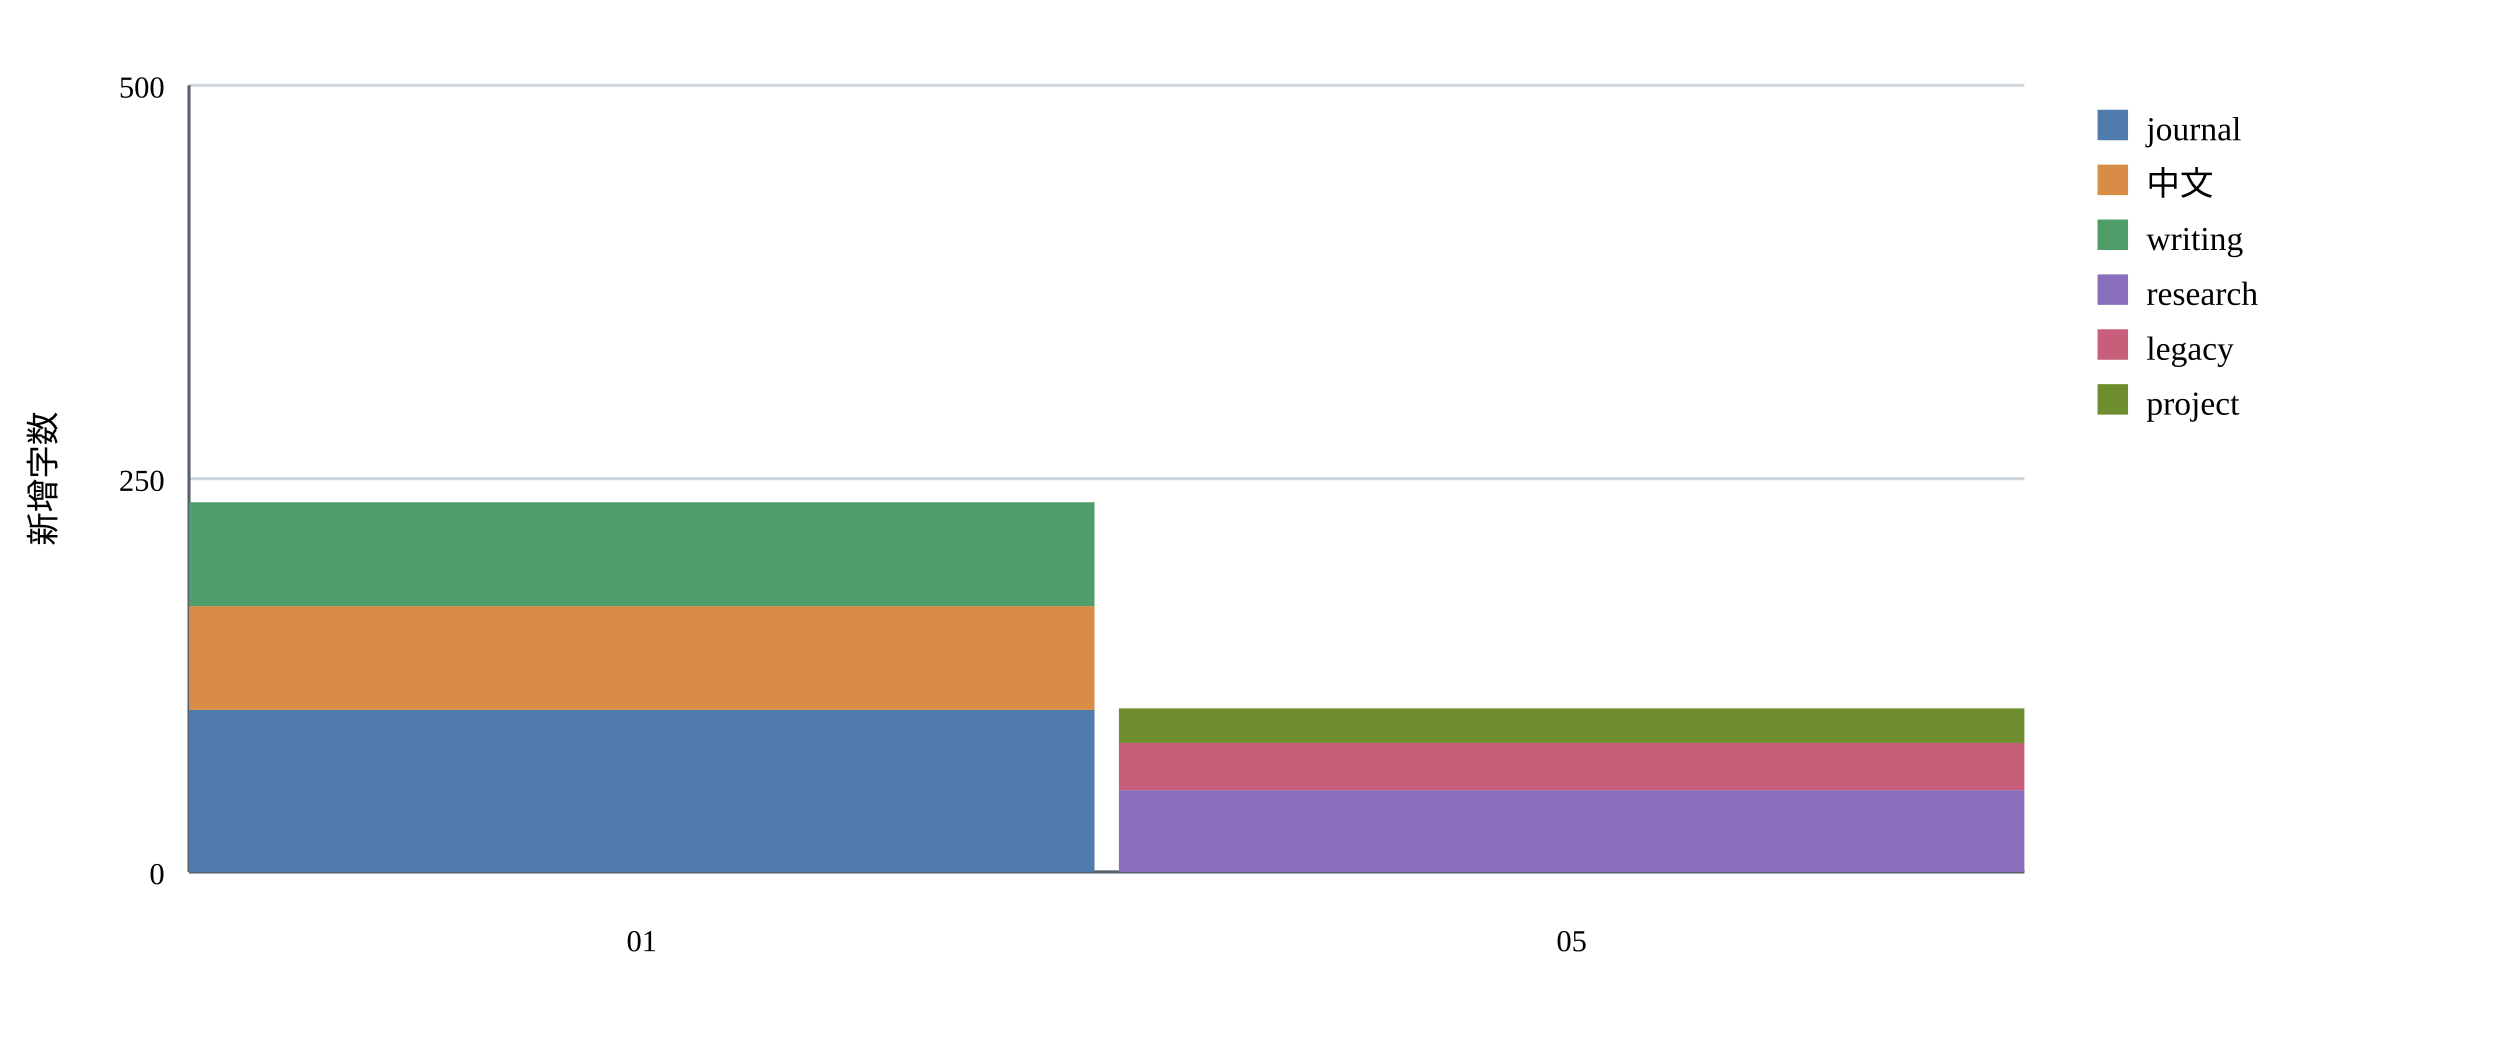
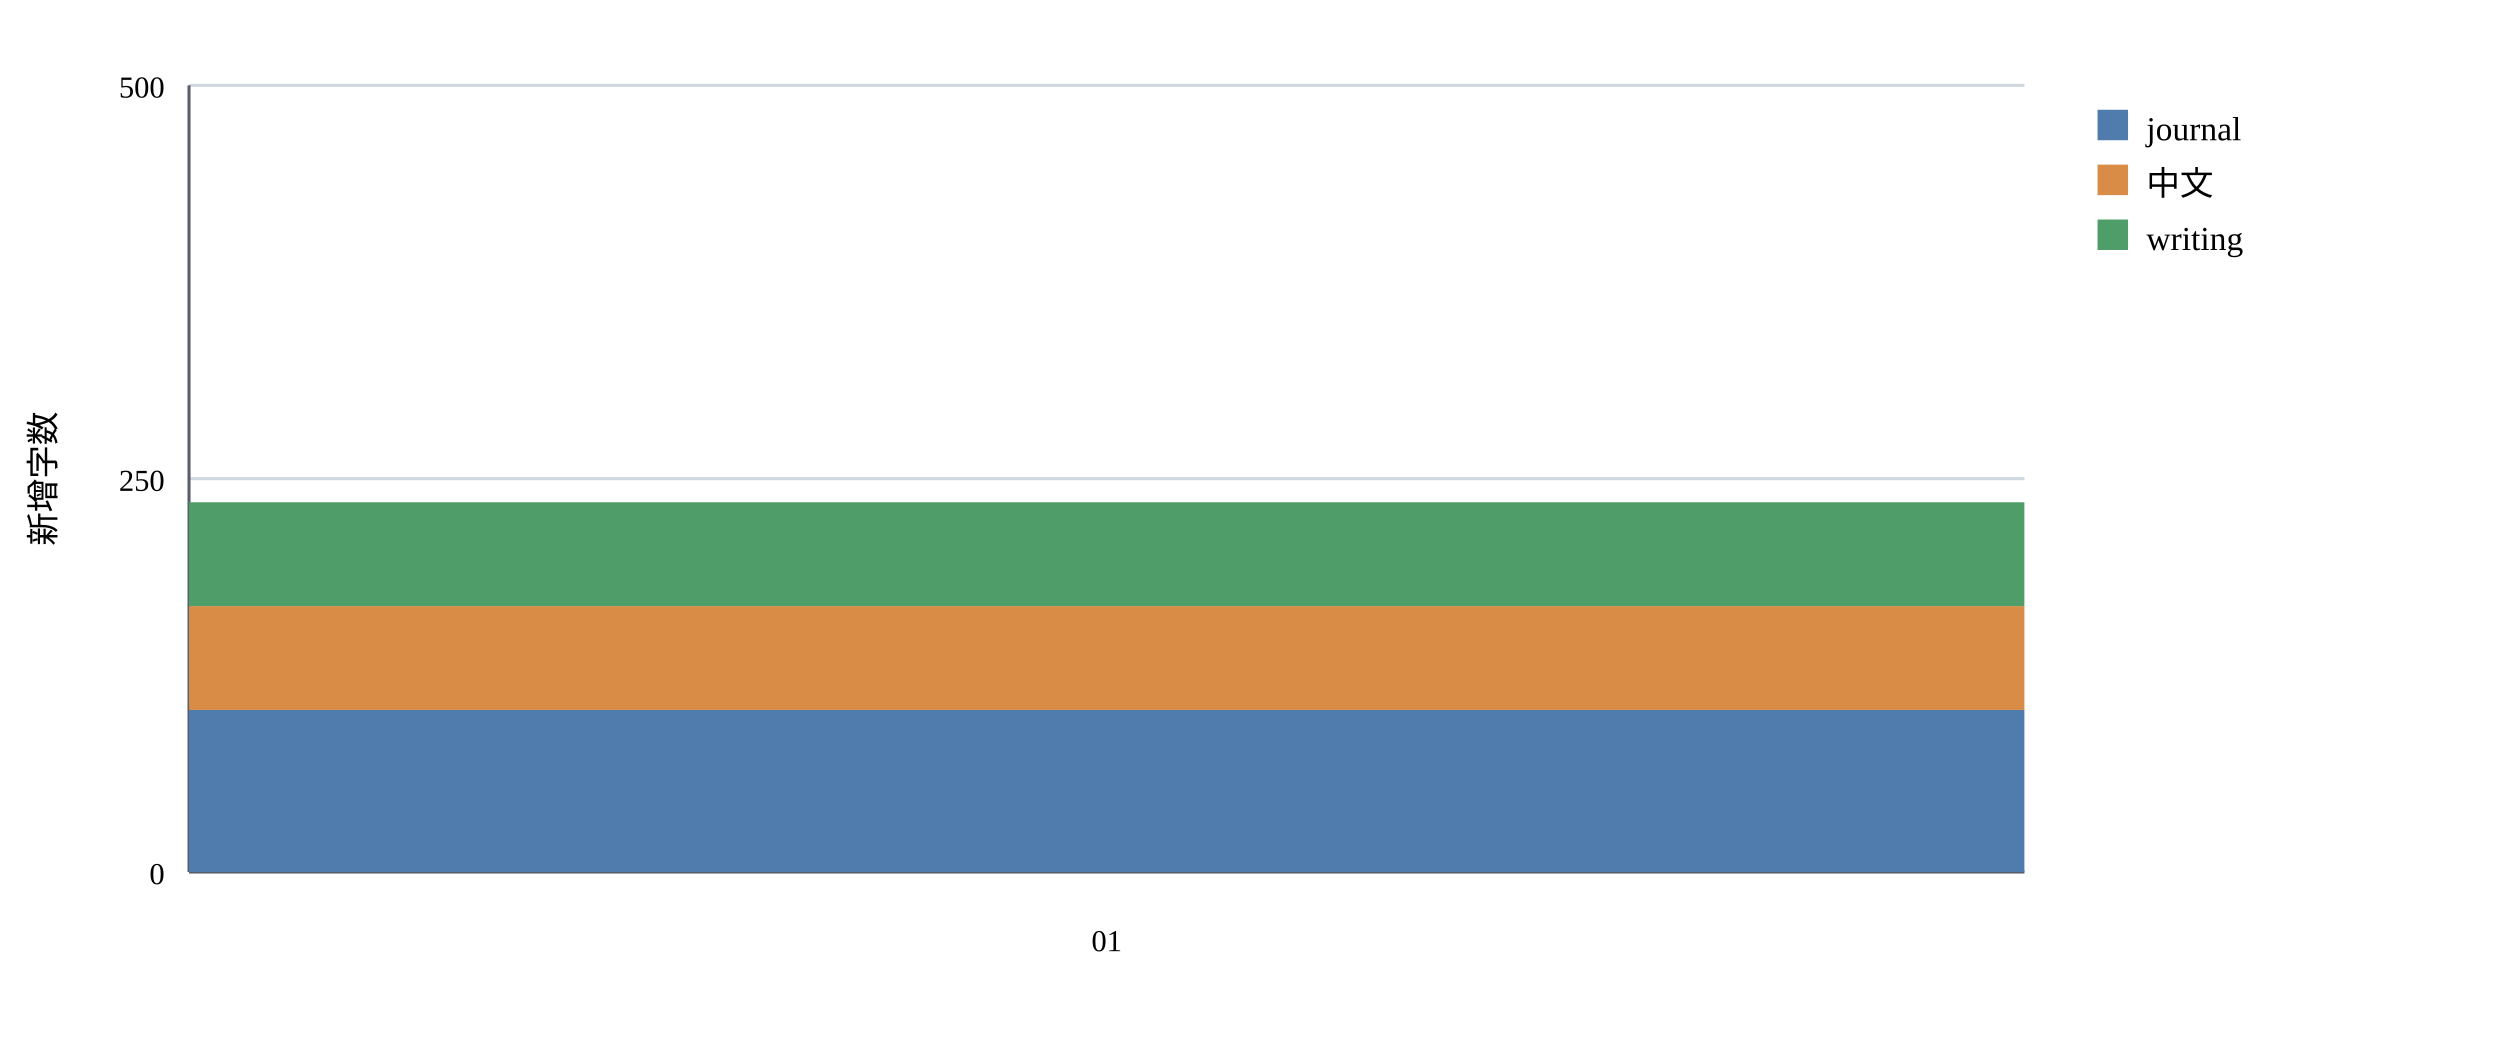
<svg xmlns="http://www.w3.org/2000/svg" class="annual-review-chart annual-review-topic-evolution" viewBox="0 0 820 340" width="100%" height="auto" role="img" aria-label="主题演化">
  <line x1="62" y1="286" x2="664" y2="286" stroke="#d0d7de" stroke-width="1" />
  <text x="54" y="290" font-size="10" text-anchor="end" fill="currentColor">0</text>
  <line x1="62" y1="157" x2="664" y2="157" stroke="#d0d7de" stroke-width="1" />
  <text x="54" y="161" font-size="10" text-anchor="end" fill="currentColor">250</text>
  <line x1="62" y1="28" x2="664" y2="28" stroke="#d0d7de" stroke-width="1" />
  <text x="54" y="32" font-size="10" text-anchor="end" fill="currentColor">500</text>
  <line x1="62" y1="28" x2="62" y2="286" stroke="#57606a" stroke-width="1" />
  <line x1="62" y1="286" x2="664" y2="286" stroke="#57606a" stroke-width="1" />
  <text x="18" y="157" font-size="11" text-anchor="middle" fill="currentColor" transform="rotate(-90 18 157)">新增字数</text>
-   <rect x="62" y="232.85" width="297" height="53.15" fill="#4f7cac" />
-   <rect x="62" y="198.80" width="297" height="34.06" fill="#d98c46" />
-   <rect x="62" y="164.74" width="297" height="34.06" fill="#4f9d69" />
-   <text x="210.50" y="312" font-size="10" text-anchor="middle" fill="currentColor">01</text>
-   <rect x="367" y="259.17" width="297" height="26.83" fill="#8a6fbd" />
-   <rect x="367" y="243.69" width="297" height="15.48" fill="#c75f7a" />
-   <rect x="367" y="232.34" width="297" height="11.35" fill="#6f8f2f" />
-   <text x="515.50" y="312" font-size="10" text-anchor="middle" fill="currentColor">05</text>
+   <rect x="62" y="232.85" width="602" height="53.15" fill="#4f7cac" />
+   <rect x="62" y="198.80" width="602" height="34.06" fill="#d98c46" />
+   <rect x="62" y="164.74" width="602" height="34.06" fill="#4f9d69" />
+   <text x="363" y="312" font-size="10" text-anchor="middle" fill="currentColor">01</text>
  <rect x="688" y="36" width="10" height="10" fill="#4f7cac" />
  <text x="704" y="46" font-size="11" fill="currentColor">journal</text>
  <rect x="688" y="54" width="10" height="10" fill="#d98c46" />
  <text x="704" y="64" font-size="11" fill="currentColor">中文</text>
  <rect x="688" y="72" width="10" height="10" fill="#4f9d69" />
  <text x="704" y="82" font-size="11" fill="currentColor">writing</text>
-   <rect x="688" y="90" width="10" height="10" fill="#8a6fbd" />
-   <text x="704" y="100" font-size="11" fill="currentColor">research</text>
-   <rect x="688" y="108" width="10" height="10" fill="#c75f7a" />
-   <text x="704" y="118" font-size="11" fill="currentColor">legacy</text>
-   <rect x="688" y="126" width="10" height="10" fill="#6f8f2f" />
-   <text x="704" y="136" font-size="11" fill="currentColor">project</text>
</svg>
